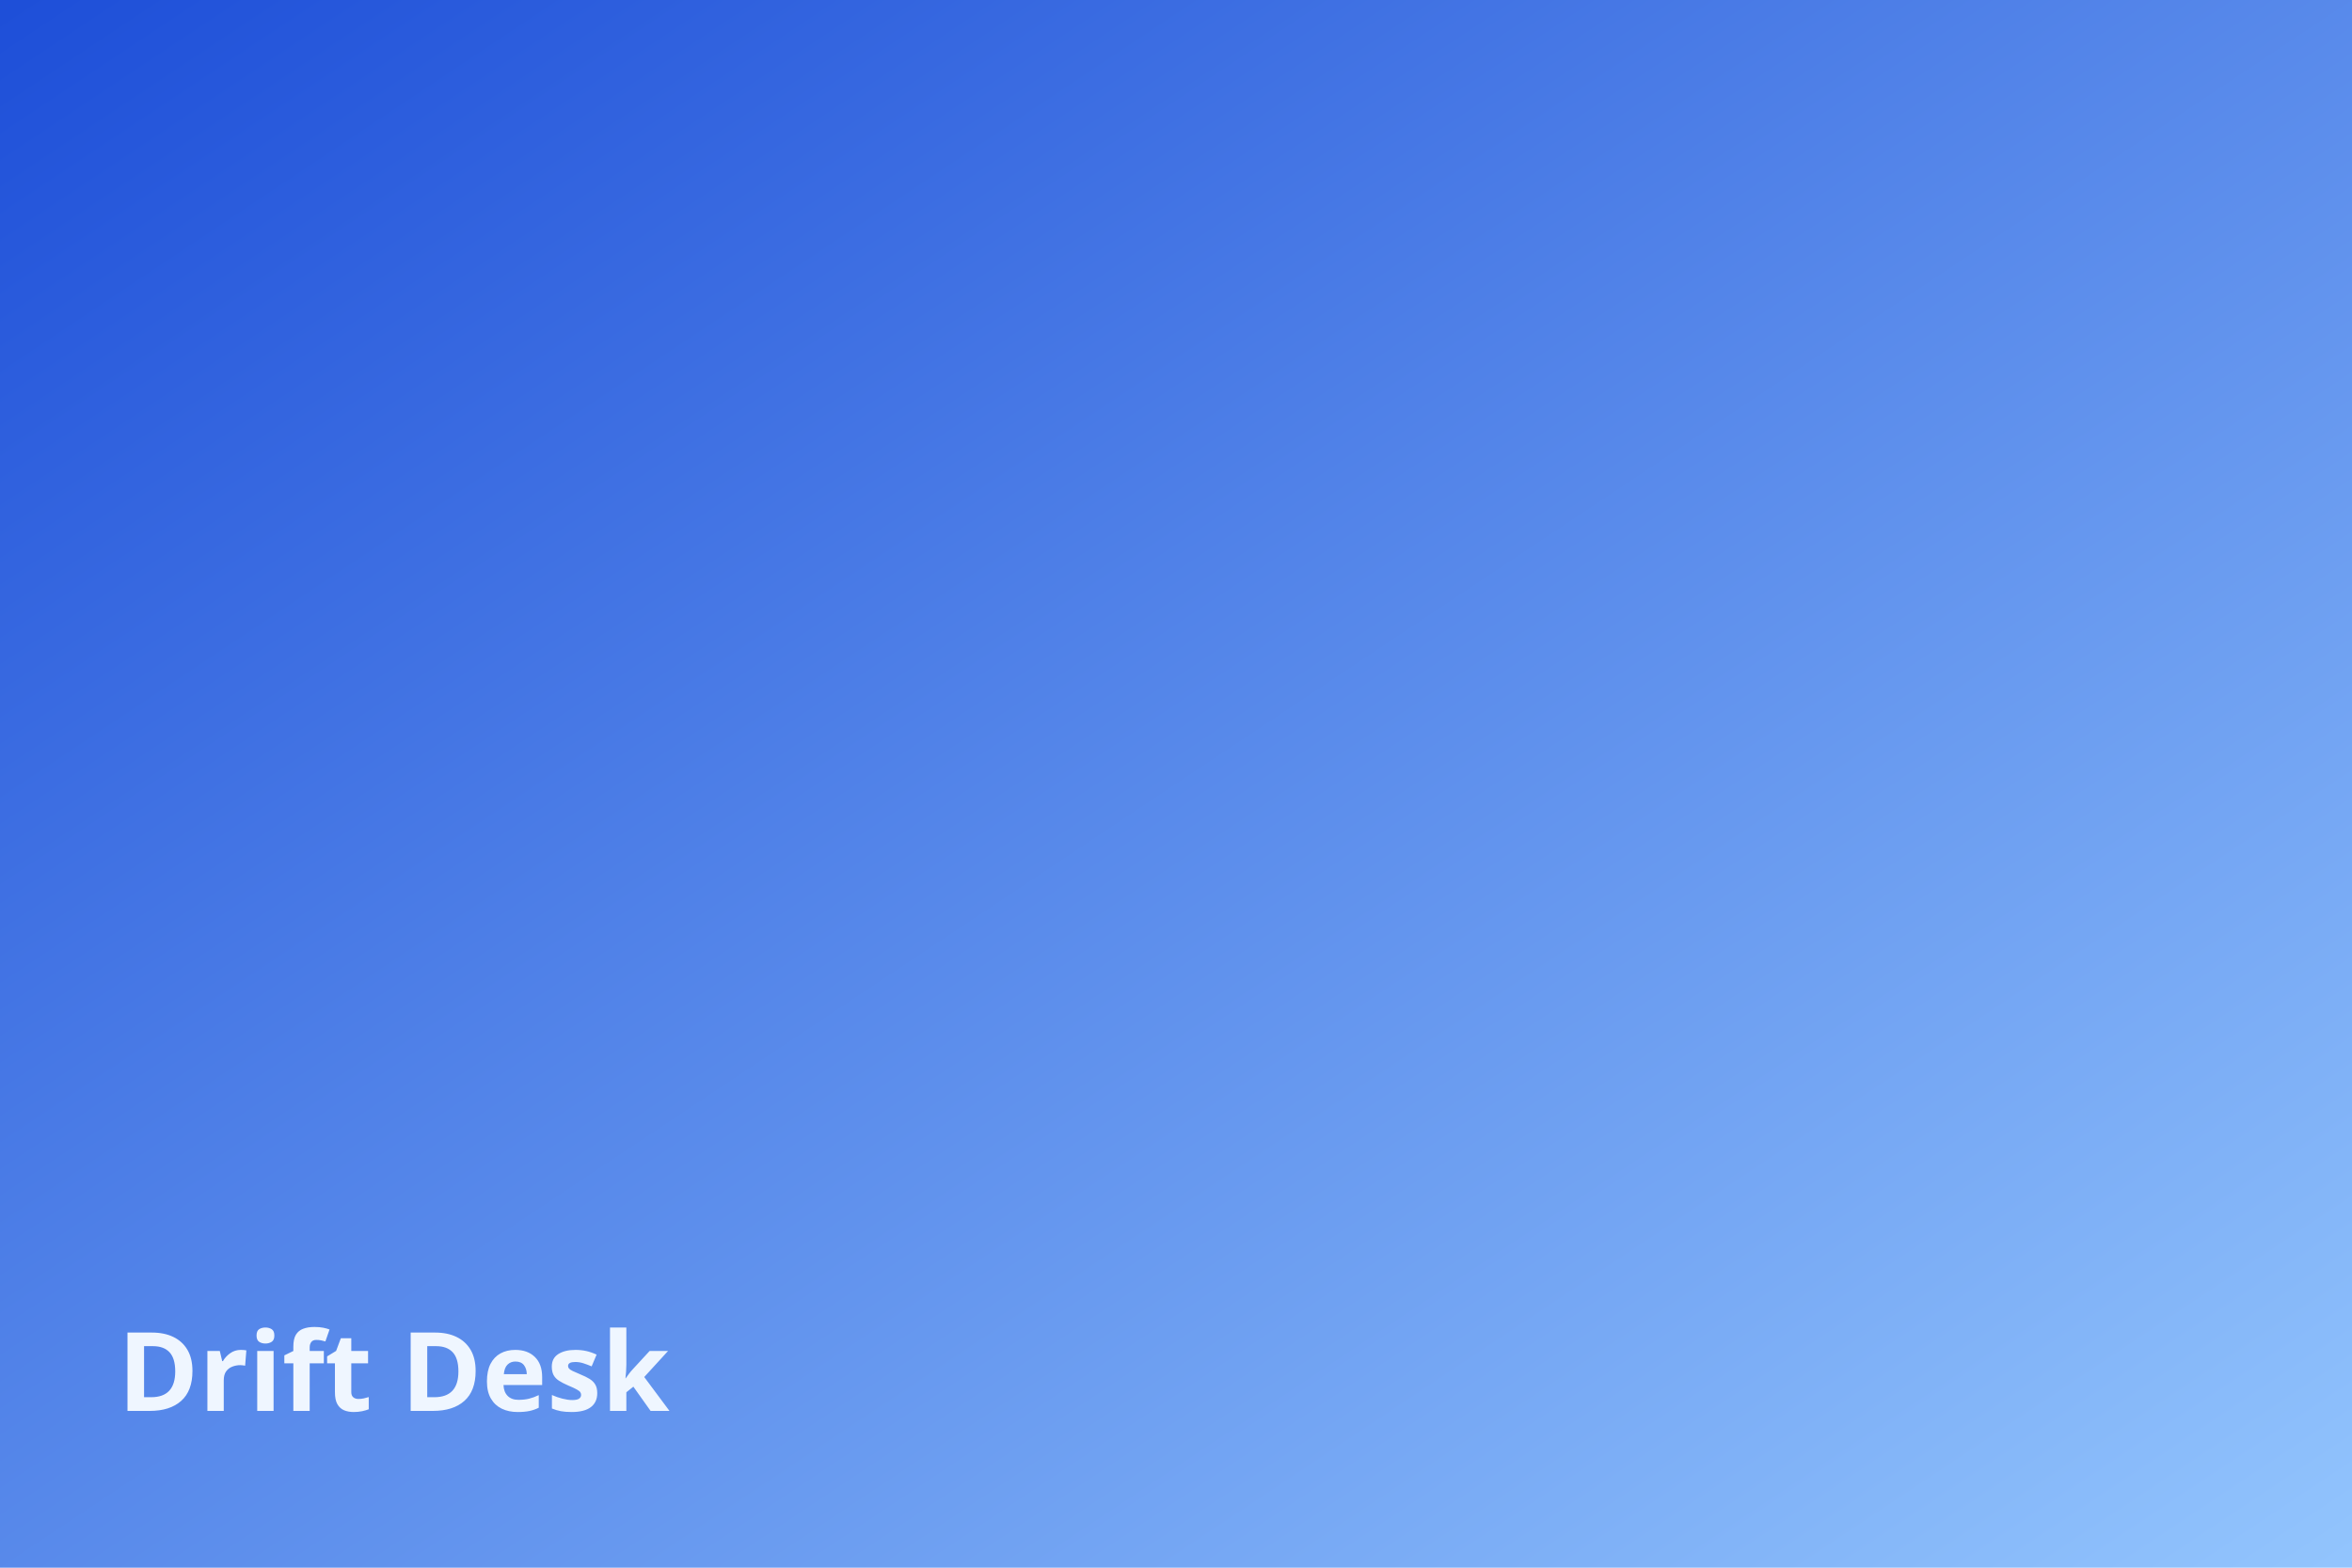
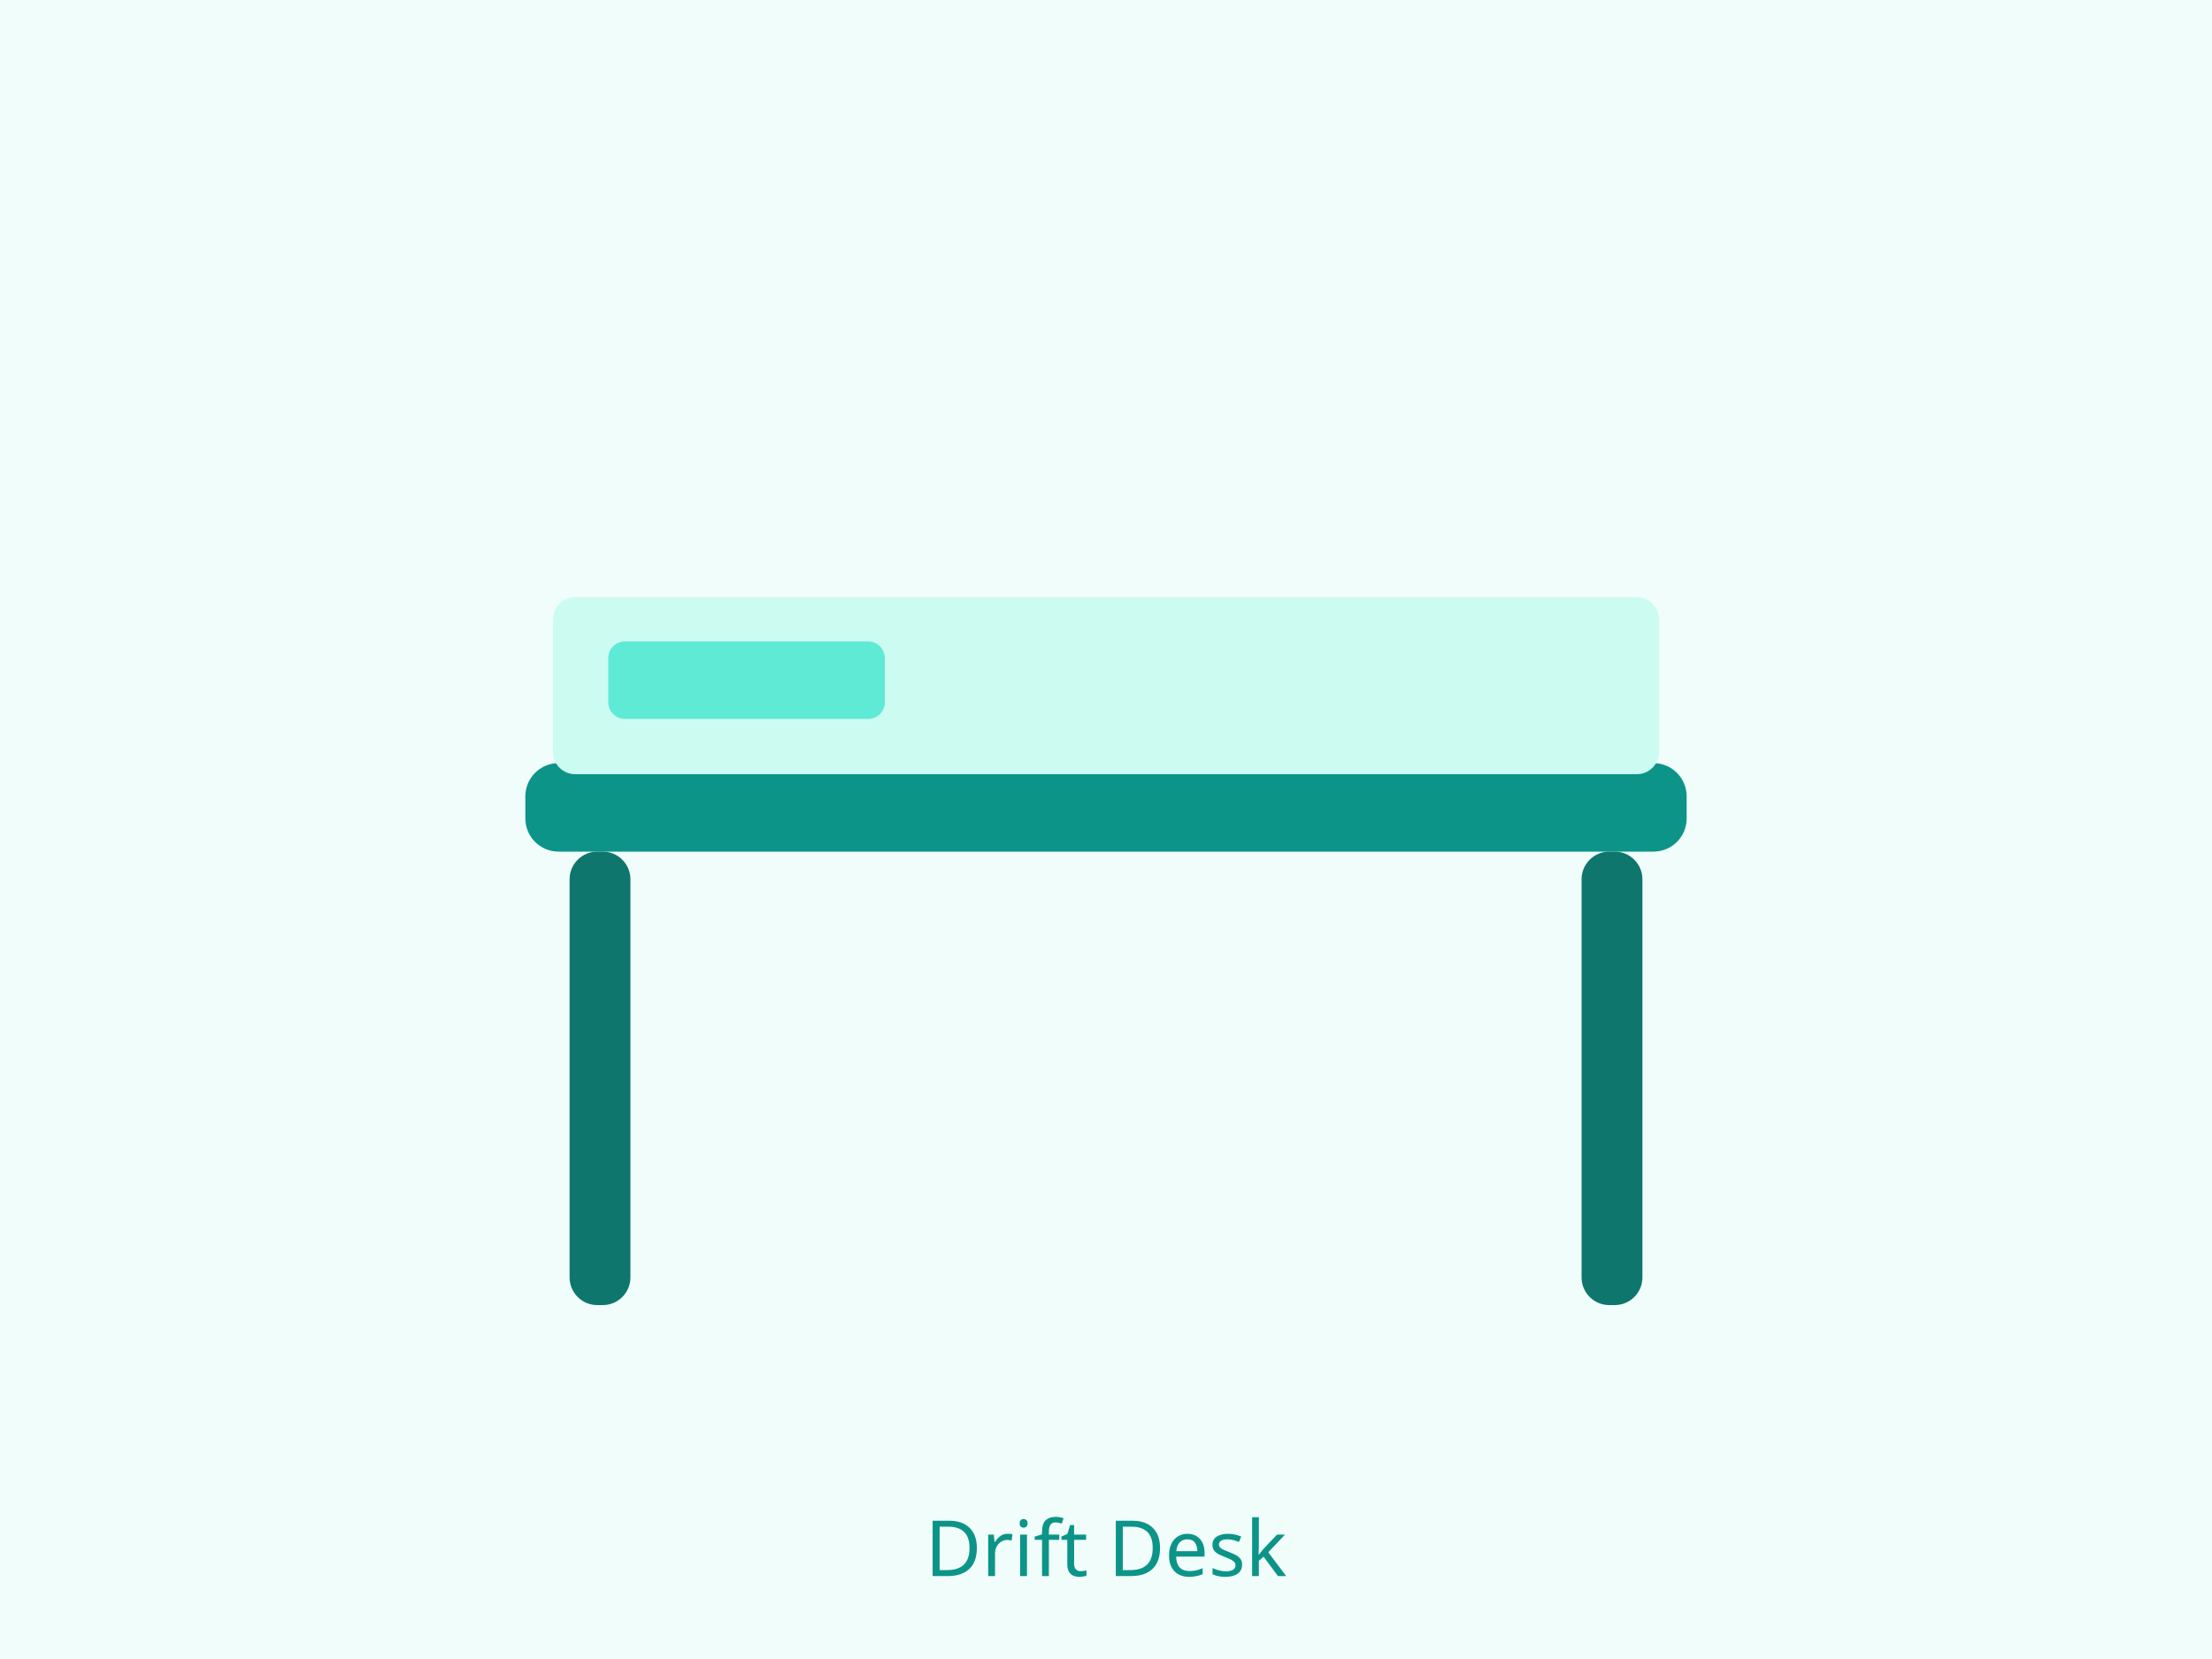
- <svg xmlns="http://www.w3.org/2000/svg" width="1200" height="800" viewBox="0 0 1200 800">
-   <defs>
-     <linearGradient id="g" x1="0" y1="0" x2="1" y2="1">
-       <stop offset="0" stop-color="#1d4ed8" />
-       <stop offset="1" stop-color="#93c5fd" />
-     </linearGradient>
-   </defs>
-   <rect width="1200" height="800" fill="url(#g)" />
-   <text x="60" y="720" fill="#eff6ff" font-family="ui-sans-serif, system-ui" font-size="56" font-weight="700">Drift Desk</text>
+ <svg xmlns="http://www.w3.org/2000/svg" viewBox="0 0 400 300" fill="none">
+   <rect width="400" height="300" fill="#f0fdfa" />
+   <rect x="95" y="138" width="210" height="16" rx="6" fill="#0d9488" />
+   <rect x="103" y="154" width="11" height="82" rx="5" fill="#0f766e" />
+   <rect x="286" y="154" width="11" height="82" rx="5" fill="#0f766e" />
+   <rect x="100" y="108" width="200" height="32" rx="4" fill="#ccfbf1" />
+   <rect x="110" y="116" width="50" height="14" rx="3" fill="#5eead4" />
+   <text x="200" y="285" font-family="sans-serif" font-size="14" fill="#0d9488" text-anchor="middle">Drift Desk</text>
</svg>
